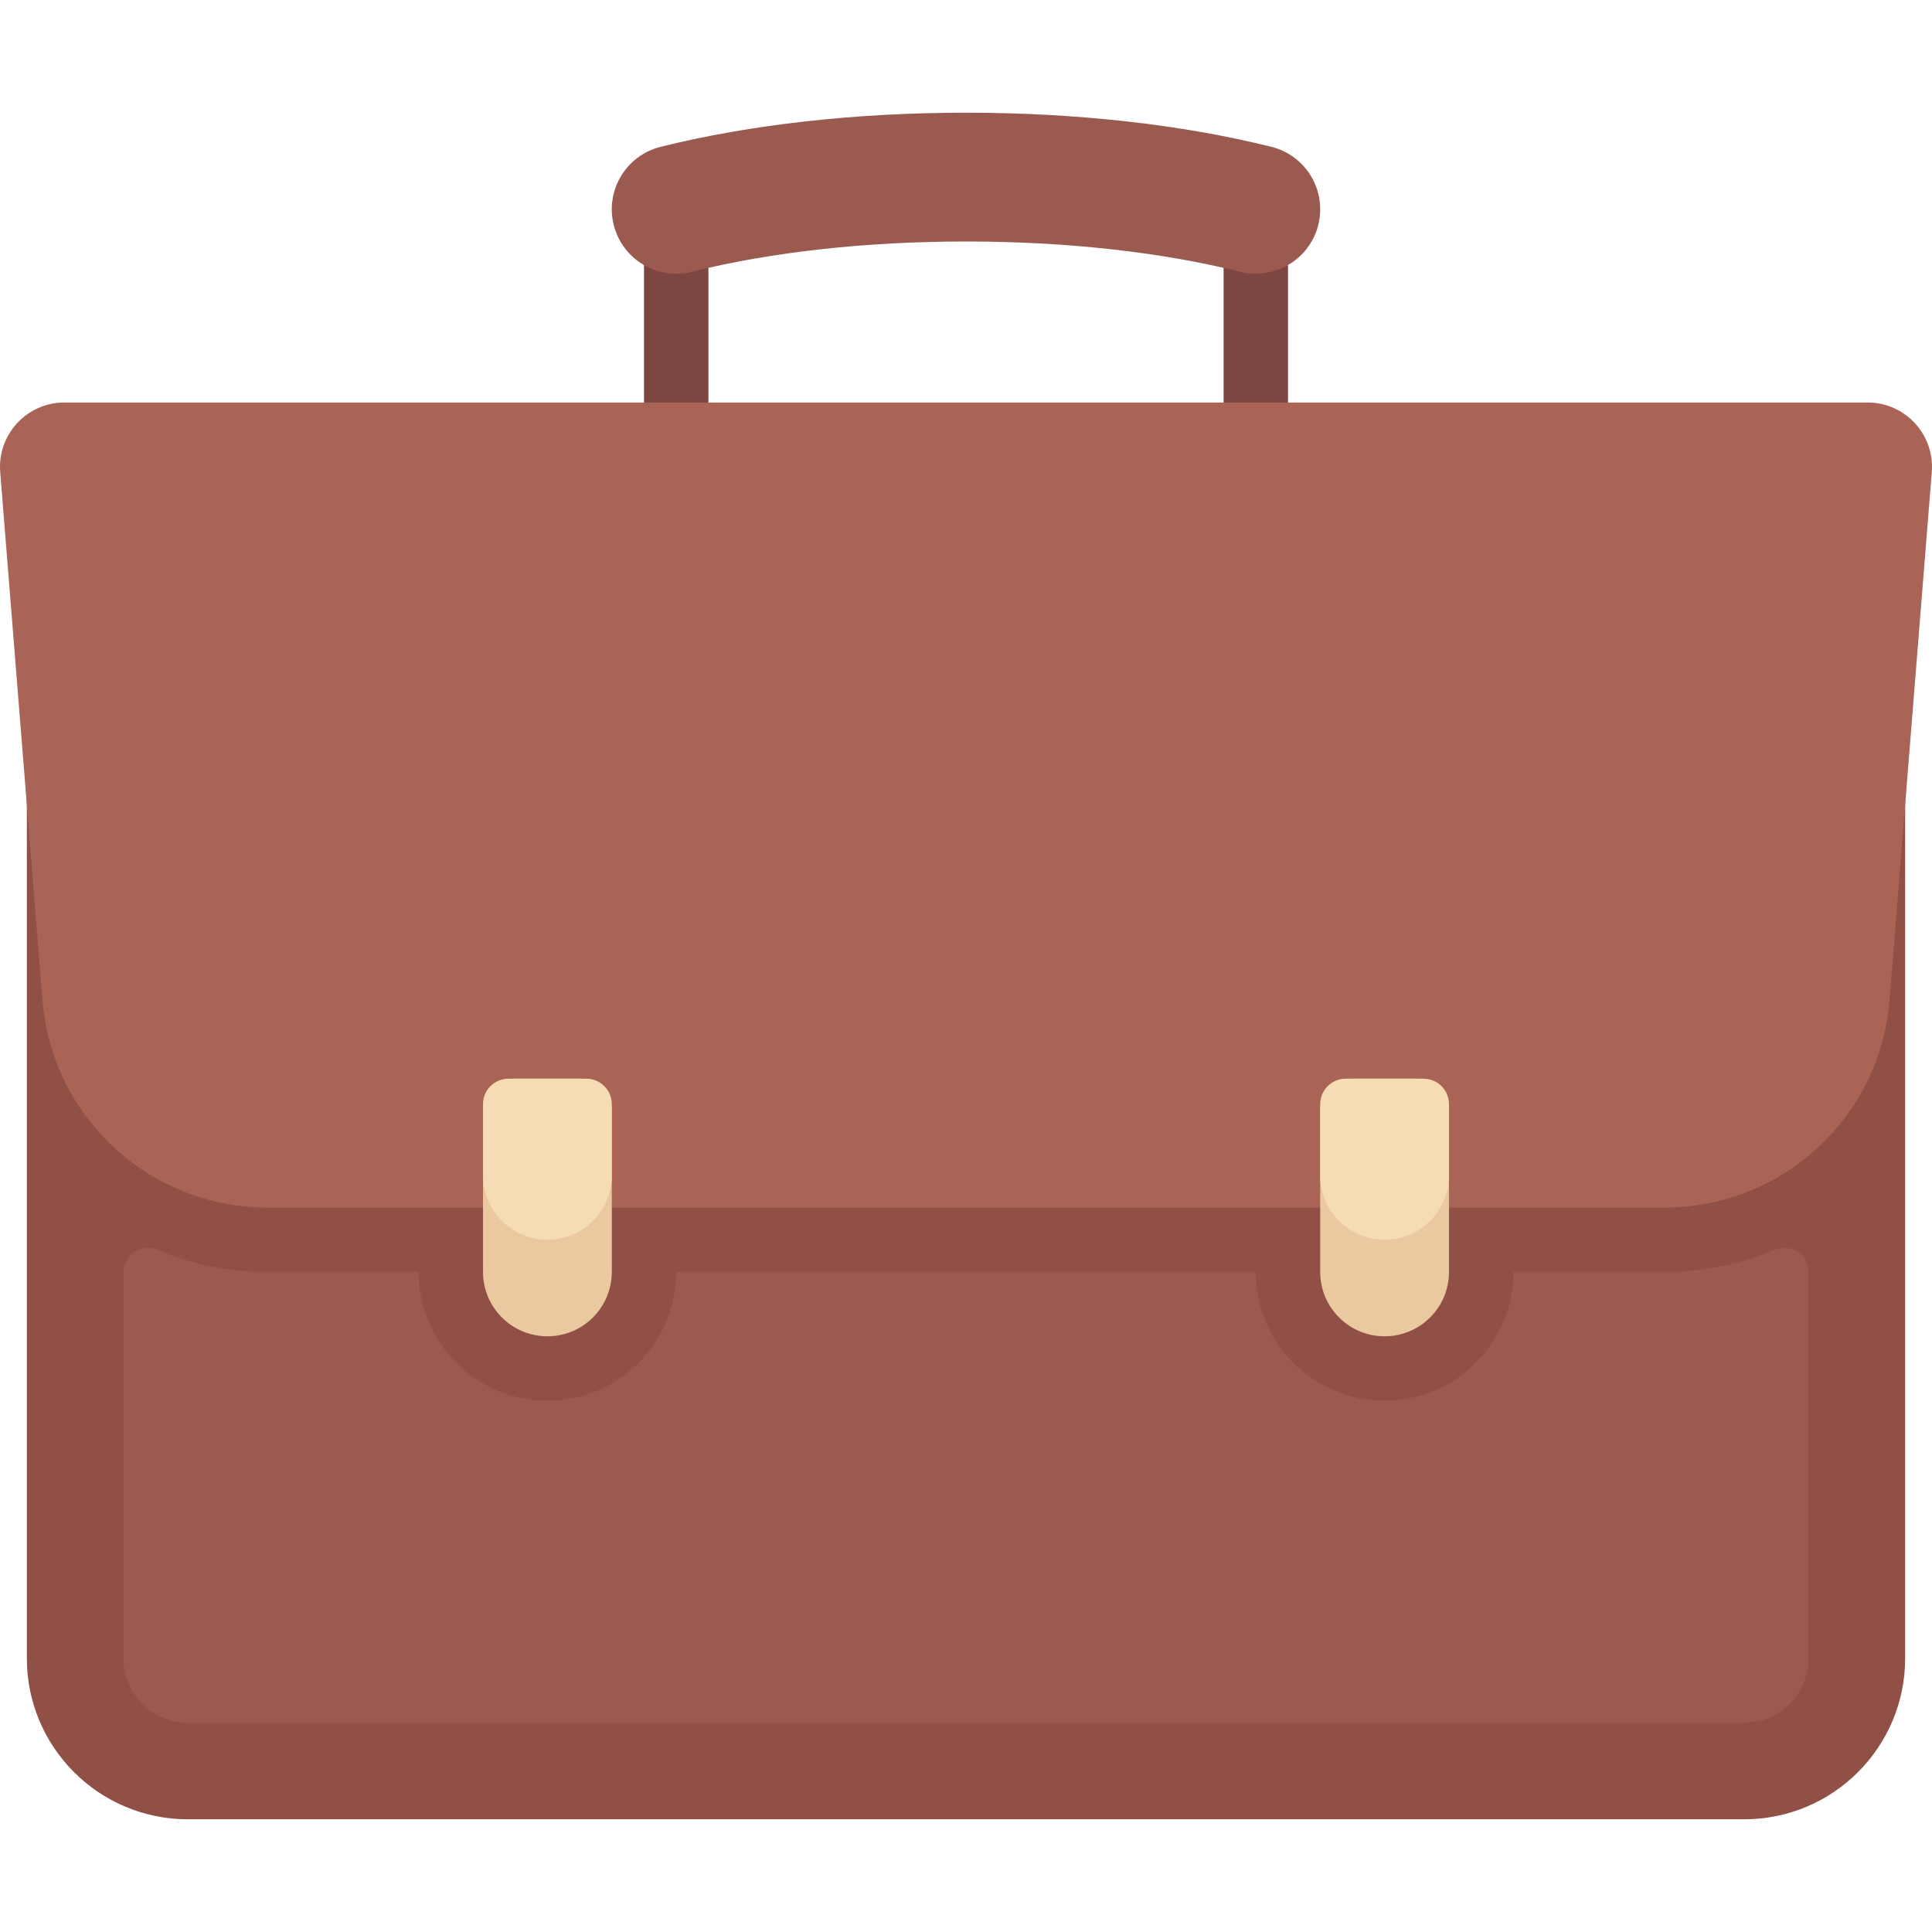
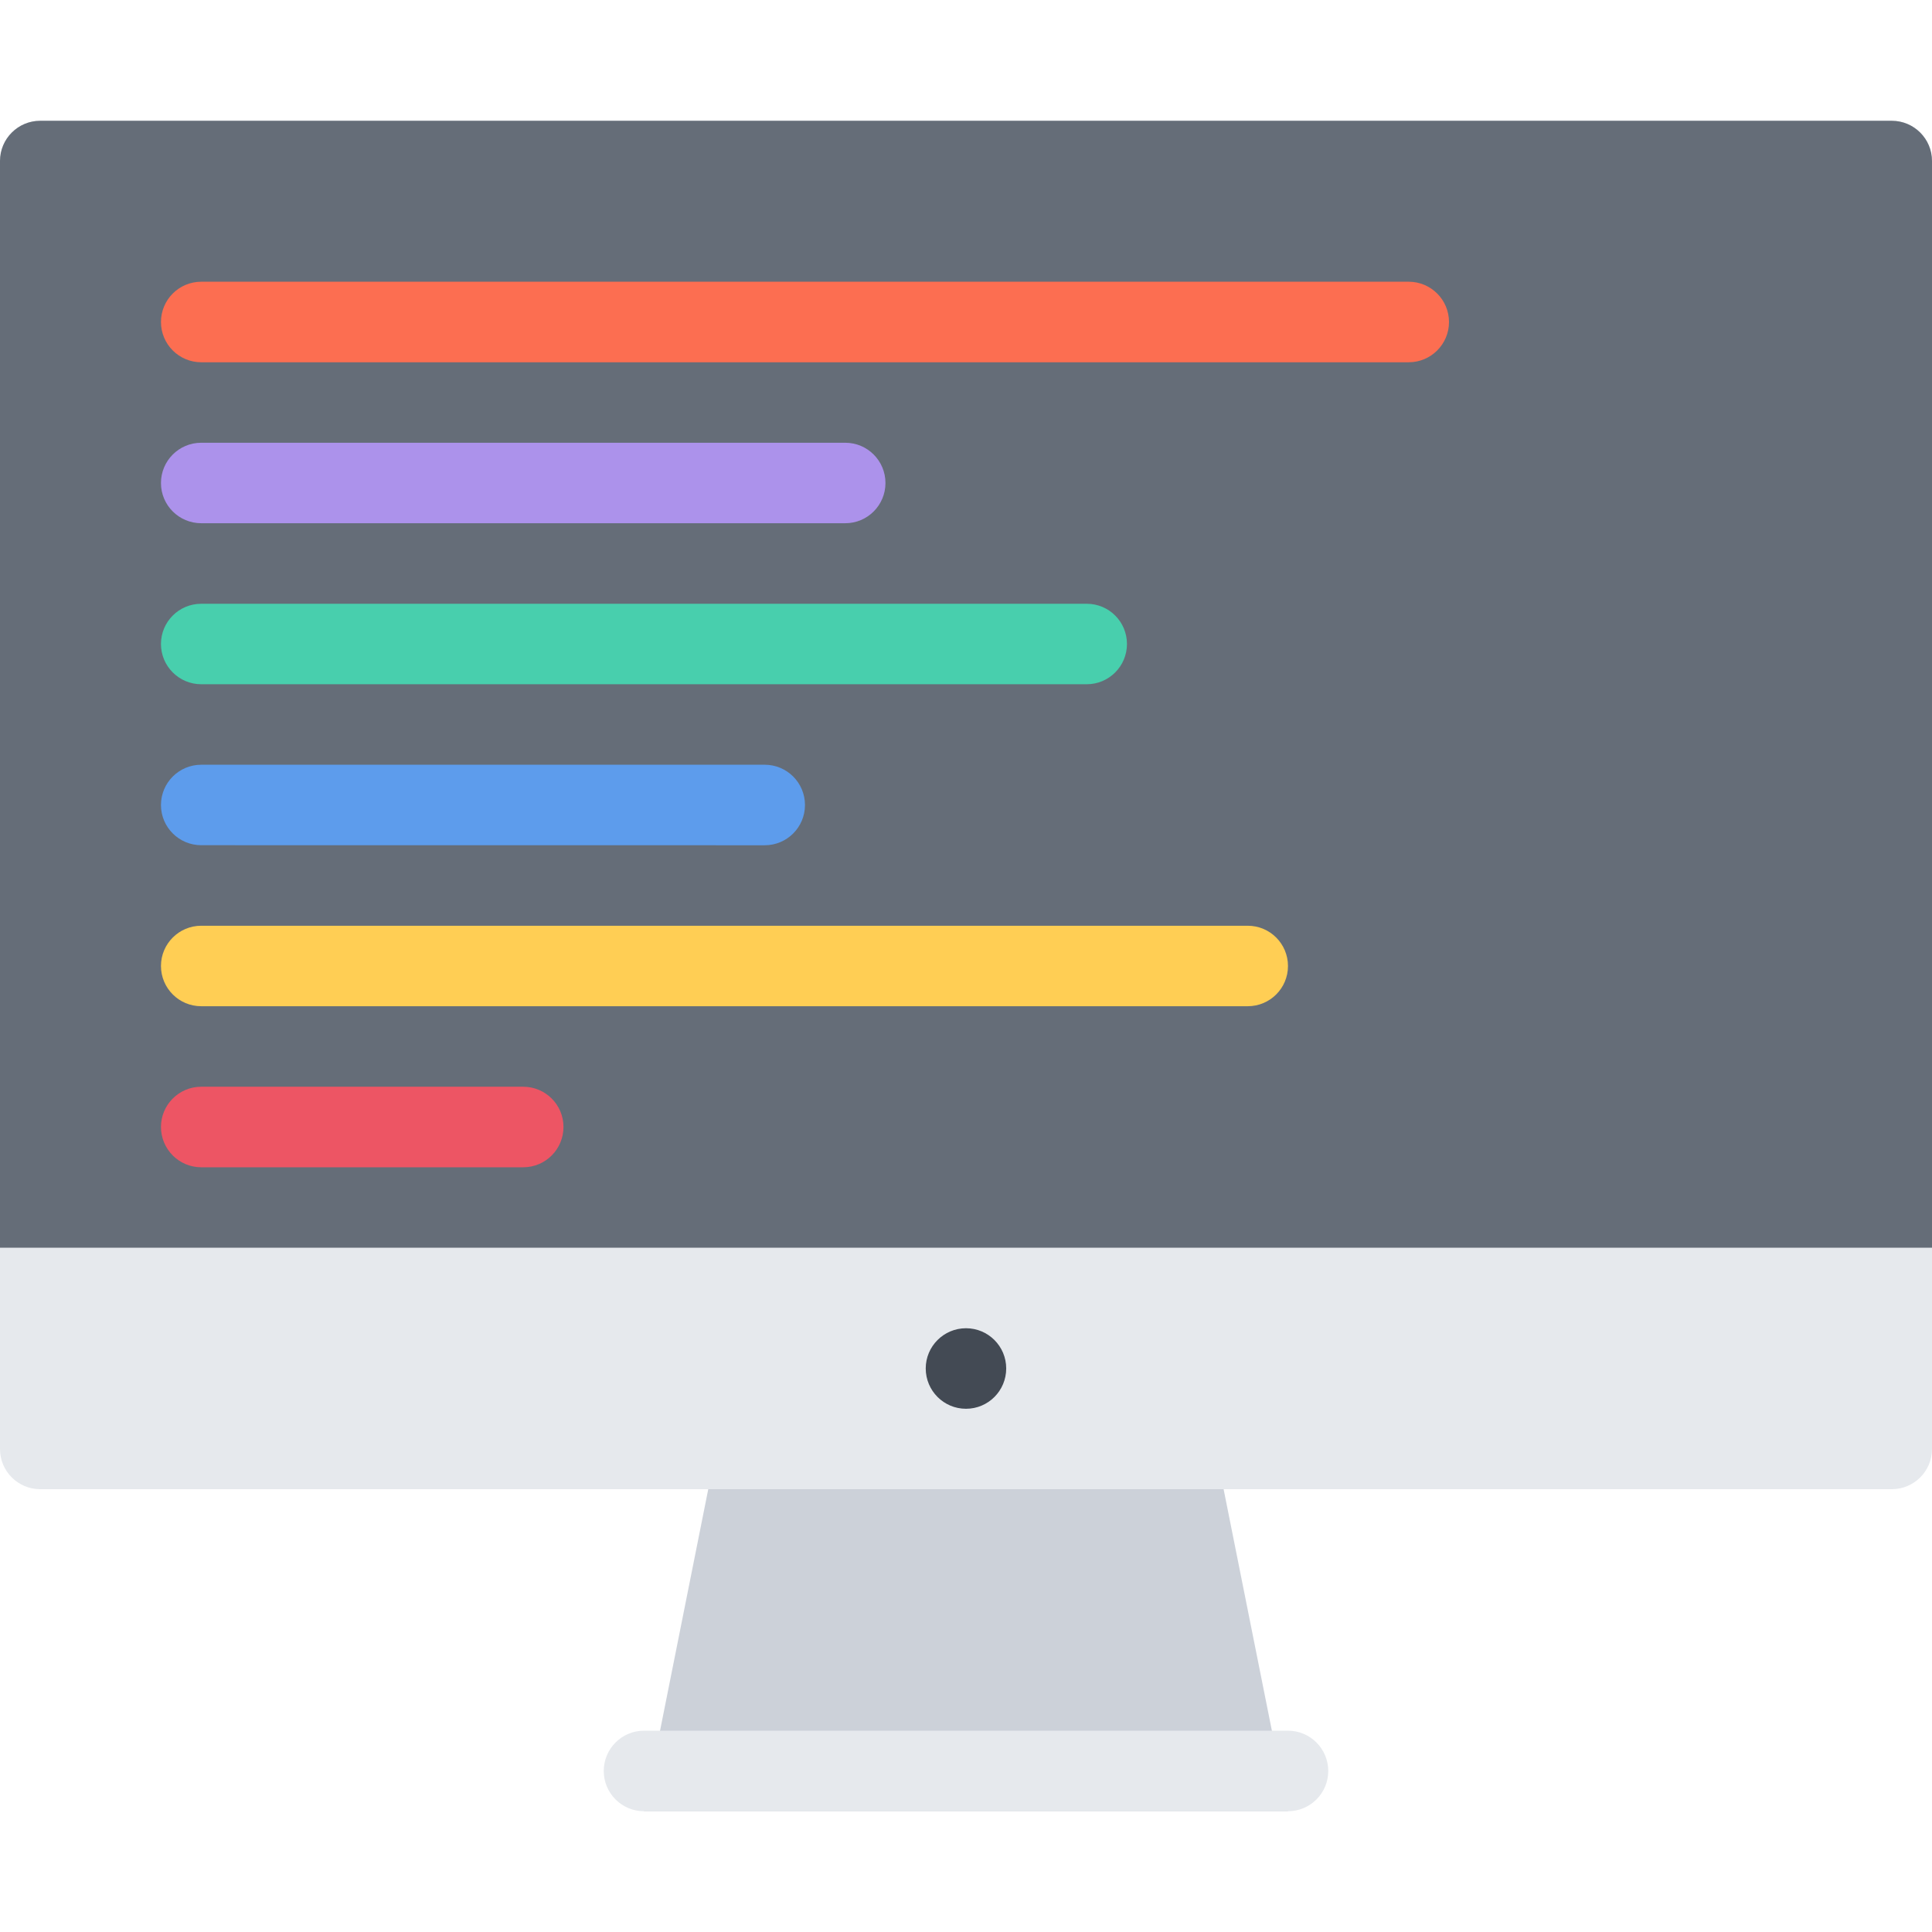
- <svg xmlns="http://www.w3.org/2000/svg" version="1.1" id="Layer_1" viewBox="0 0 512 512" xml:space="preserve">
+ <svg xmlns="http://www.w3.org/2000/svg" height="800px" width="800px" version="1.1" id="Layer_1" viewBox="0 0 511.883 511.883" xml:space="preserve">
+   <polygon style="fill:#CCD1D9;" points="341.251,479.885 170.618,479.885 191.894,373.316 319.942,373.285 " />
  <g>
-     <rect x="170.667" y="55.467" style="fill:#7D4641;" width="17.067" height="59.733" />
-     <rect x="324.267" y="55.467" style="fill:#7D4641;" width="17.067" height="59.733" />
+     <path style="fill:#E6E9ED;" d="M511.883,383.909c0,5.905-4.781,10.653-10.67,10.653H10.654C4.78,394.561,0,389.814,0,383.908   V42.651c0-5.889,4.78-10.653,10.654-10.653h490.559c5.889,0,10.67,4.764,10.67,10.653V383.909z" />
+     <path style="fill:#E6E9ED;" d="M341.251,479.885H170.618c-5.874,0-10.654-4.779-10.654-10.653c0-5.905,4.78-10.686,10.654-10.686   h170.633c5.889,0,10.669,4.78,10.669,10.686C351.92,475.107,347.139,479.885,341.251,479.885z" />
  </g>
-   <path style="fill:#915046;" d="M7.115,123.733v315.733c0,23.564,19.103,42.667,42.667,42.667h412.437  c23.564,0,42.667-19.103,42.667-42.667V123.733H7.115z" />
-   <path style="fill:#AA6455;" d="M494.932,106.667H17.068c-9.962,0-17.807,8.497-17.012,18.428L11.251,265.03  c2.483,31.043,28.4,54.97,59.542,54.97h370.413c31.142,0,57.059-23.926,59.542-54.97l11.196-139.936  C512.739,115.164,504.894,106.667,494.932,106.667z" />
-   <path style="fill:#EBC9A0;" d="M145.067,354.133L145.067,354.133c-9.426,0-17.067-7.641-17.067-17.067V294.4  c0-4.713,3.821-8.533,8.533-8.533H153.6c4.713,0,8.533,3.821,8.533,8.533v42.667C162.133,346.493,154.493,354.133,145.067,354.133z" />
-   <path style="fill:#9B5A50;" d="M332.813,72.533c-1.366,0-2.754-0.158-4.138-0.509C307.596,66.775,282.463,64,256,64  s-51.596,2.775-72.675,8.025c-9.113,2.317-18.4-3.292-20.688-12.433c-2.275-9.141,3.292-18.409,12.437-20.684  c23.739-5.916,51.722-9.041,80.926-9.041c29.204,0,57.187,3.125,80.925,9.042c9.146,2.275,14.713,11.541,12.437,20.684  C347.429,67.35,340.467,72.533,332.813,72.533z" />
-   <path style="fill:#F5DCB4;" d="M145.067,328.533L145.067,328.533c-9.426,0-17.067-7.641-17.067-17.067v-18.853  c0-3.726,3.021-6.747,6.747-6.747h20.641c3.726,0,6.747,3.021,6.747,6.747v18.853C162.133,320.893,154.493,328.533,145.067,328.533z  " />
-   <path style="fill:#EBC9A0;" d="M366.933,354.133L366.933,354.133c-9.426,0-17.067-7.641-17.067-17.067V294.4  c0-4.713,3.821-8.533,8.533-8.533h17.067c4.713,0,8.533,3.821,8.533,8.533v42.667C384,346.493,376.359,354.133,366.933,354.133z" />
-   <path style="fill:#F5DCB4;" d="M366.933,328.533L366.933,328.533c-9.426,0-17.067-7.641-17.067-17.067v-18.853  c0-3.726,3.021-6.747,6.747-6.747h20.641c3.726,0,6.747,3.021,6.747,6.747v18.853C384,320.893,376.359,328.533,366.933,328.533z" />
-   <path style="fill:#9B5A50;" d="M441.206,337.067h-40.14c0,18.851-15.282,34.133-34.133,34.133S332.8,355.918,332.8,337.067H179.2  c0,18.851-15.282,34.133-34.133,34.133s-34.133-15.282-34.133-34.133h-40.14c-10.293,0-20.165-2.091-29.202-5.874  c-4.221-1.766-8.877,1.317-8.877,5.893v102.381c0,9.426,7.641,17.067,17.067,17.067h412.437c9.426,0,17.067-7.641,17.067-17.067  V337.086c0-4.575-4.656-7.66-8.877-5.893C461.372,334.976,451.501,337.067,441.206,337.067z" />
+   <path style="fill:#656D78;" d="M501.213,31.998H10.654C4.78,31.998,0,36.762,0,42.651v287.926h511.883V42.651  C511.883,36.762,507.102,31.998,501.213,31.998z" />
+   <path style="fill:#434A54;" d="M266.595,362.569c0,5.905-4.765,10.685-10.654,10.685c-5.889,0-10.669-4.779-10.669-10.685  c0-5.874,4.78-10.653,10.669-10.653C261.83,351.916,266.595,356.695,266.595,362.569z" />
+   <path style="fill:#FC6E51;" d="M373.243,74.644H53.317c-5.89,0-10.669,4.78-10.669,10.669c0,5.89,4.78,10.67,10.669,10.67h319.926  c5.889,0,10.67-4.78,10.67-10.67C383.913,79.424,379.131,74.644,373.243,74.644z" />
+   <path style="fill:#AC92EB;" d="M53.317,138.63h170.632c5.89,0,10.654-4.765,10.654-10.654c0-5.905-4.764-10.669-10.654-10.669  H53.317c-5.89,0-10.669,4.764-10.669,10.669C42.647,133.865,47.427,138.63,53.317,138.63z" />
+   <path style="fill:#48CFAD;" d="M53.317,181.29h234.618c5.89,0,10.654-4.78,10.654-10.669s-4.765-10.653-10.654-10.653H53.317  c-5.89,0-10.669,4.764-10.669,10.653C42.647,176.51,47.427,181.29,53.317,181.29z" />
+   <path style="fill:#5D9CEC;" d="M53.317,223.938l149.293,0.016c5.905,0,10.669-4.78,10.669-10.669  c0-5.889-4.764-10.669-10.669-10.669H53.317c-5.89,0-10.669,4.78-10.669,10.669C42.647,219.173,47.427,223.938,53.317,223.938z" />
+   <path style="fill:#FFCE54;" d="M330.581,245.275H53.317c-5.89,0-10.669,4.78-10.669,10.654c0,5.905,4.78,10.67,10.669,10.67h277.264  c5.905,0,10.67-4.765,10.67-10.654C341.251,250.057,336.486,245.275,330.581,245.275z" />
+   <path style="fill:#ED5564;" d="M138.625,287.93H53.317c-5.89,0-10.669,4.781-10.669,10.654c0,5.905,4.78,10.686,10.669,10.686  h85.309c5.905,0,10.669-4.78,10.669-10.686C149.295,292.711,144.53,287.93,138.625,287.93z" />
</svg>
